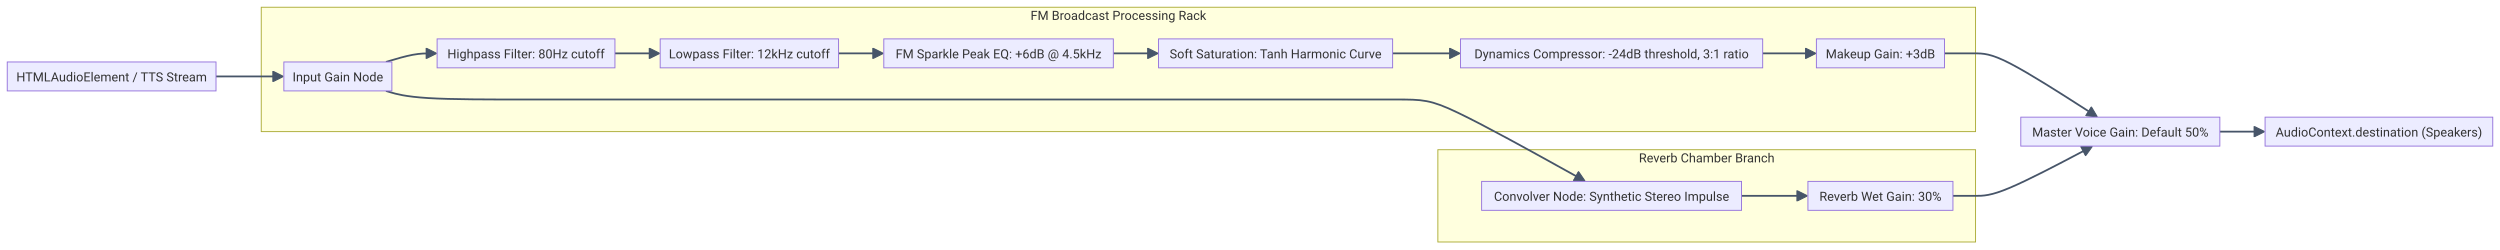
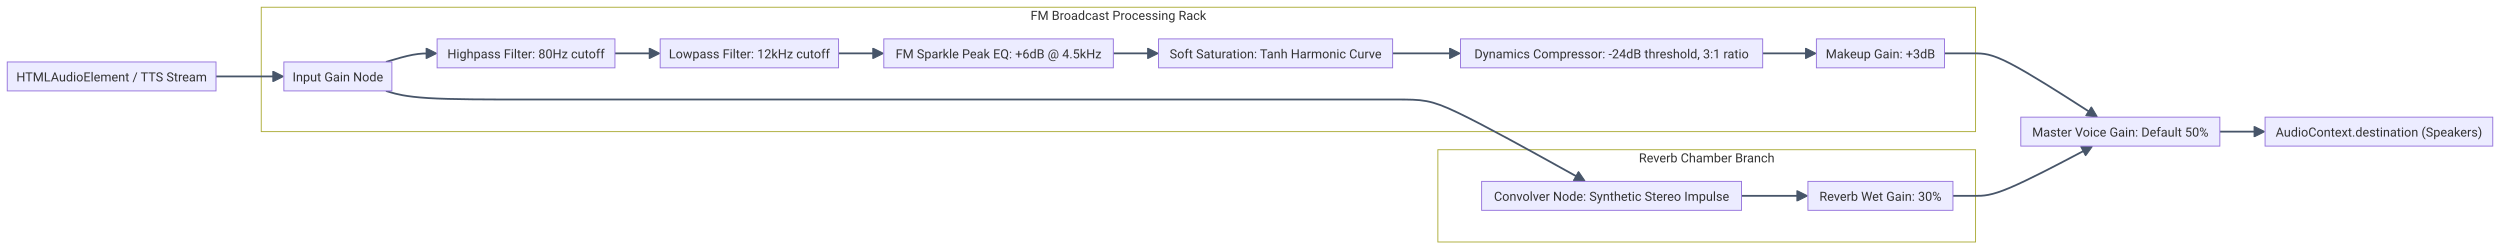
- <svg xmlns="http://www.w3.org/2000/svg" aria-roledescription="flowchart-v2" role="graphics-document document" viewBox="-8 -8 2763.531 275.5" height="275.5" width="2763.531" id="diag_3">
-   <style>#diag_3{font-family:-apple-system,BlinkMacSystemFont,"Segoe UI",Roboto,Helvetica,Arial,sans-serif;font-size:14px;fill:#333;}#diag_3 .error-icon{fill:#552222;}#diag_3 .error-text{fill:#552222;stroke:#552222;}#diag_3 .edge-thickness-normal{stroke-width:2px;}#diag_3 .edge-thickness-thick{stroke-width:3.5px;}#diag_3 .edge-pattern-solid{stroke-dasharray:0;}#diag_3 .edge-pattern-dashed{stroke-dasharray:3;}#diag_3 .edge-pattern-dotted{stroke-dasharray:2;}#diag_3 .marker{fill:#475569;stroke:#475569;}#diag_3 .marker.cross{stroke:#475569;}#diag_3 svg{font-family:-apple-system,BlinkMacSystemFont,"Segoe UI",Roboto,Helvetica,Arial,sans-serif;font-size:14px;}#diag_3 .label{font-family:-apple-system,BlinkMacSystemFont,"Segoe UI",Roboto,Helvetica,Arial,sans-serif;color:#333;}#diag_3 .cluster-label text{fill:#333;}#diag_3 .cluster-label span,#diag_3 p{color:#333;}#diag_3 .label text,#diag_3 span,#diag_3 p{fill:#333;color:#333;}#diag_3 .node rect,#diag_3 .node circle,#diag_3 .node ellipse,#diag_3 .node polygon,#diag_3 .node path{fill:#ECECFF;stroke:#9370DB;stroke-width:1px;}#diag_3 .flowchart-label text{text-anchor:middle;}#diag_3 .node .katex path{fill:#000;stroke:#000;stroke-width:1px;}#diag_3 .node .label{text-align:center;}#diag_3 .node.clickable{cursor:pointer;}#diag_3 .arrowheadPath{fill:#333333;}#diag_3 .edgePath .path{stroke:#475569;stroke-width:2.0px;}#diag_3 .flowchart-link{stroke:#475569;fill:none;}#diag_3 .edgeLabel{background-color:#e8e8e8;text-align:center;}#diag_3 .edgeLabel rect{opacity:0.5;background-color:#e8e8e8;fill:#e8e8e8;}#diag_3 .labelBkg{background-color:rgba(232, 232, 232, 0.5);}#diag_3 .cluster rect{fill:#ffffde;stroke:#aaaa33;stroke-width:1px;}#diag_3 .cluster text{fill:#333;}#diag_3 .cluster span,#diag_3 p{color:#333;}#diag_3 div.mermaidTooltip{position:absolute;text-align:center;max-width:200px;padding:2px;font-family:-apple-system,BlinkMacSystemFont,"Segoe UI",Roboto,Helvetica,Arial,sans-serif;font-size:12px;background:#ffffff;border:1px solid #aaaa33;border-radius:2px;pointer-events:none;z-index:100;}#diag_3 .flowchartTitleText{text-anchor:middle;font-size:18px;fill:#333;}#diag_3 :root{--mermaid-font-family:-apple-system,BlinkMacSystemFont,"Segoe UI",Roboto,Helvetica,Arial,sans-serif;}</style>
+ <svg xmlns="http://www.w3.org/2000/svg" aria-roledescription="flowchart-v2" role="graphics-document document" viewBox="-8 -8 2763.531 275.5" height="275.5" width="2763.531" id="diag_3" style="background: transparent;">
+   <style>#diag_3{font-family:-apple-system,BlinkMacSystemFont,"Segoe UI",Roboto,Helvetica,Arial,sans-serif;font-size:14px;fill:#333;}#diag_3 .error-icon{fill:#552222;}#diag_3 .error-text{fill:#552222;stroke:#552222;}#diag_3 .edge-thickness-normal{stroke-width:2px;}#diag_3 .edge-thickness-thick{stroke-width:3.5px;}#diag_3 .edge-pattern-solid{stroke-dasharray:0;}#diag_3 .edge-pattern-dashed{stroke-dasharray:3;}#diag_3 .edge-pattern-dotted{stroke-dasharray:2;}#diag_3 .marker{fill:#475569;stroke:#475569;}#diag_3 .marker.cross{stroke:#475569;}#diag_3 svg{font-family:-apple-system,BlinkMacSystemFont,"Segoe UI",Roboto,Helvetica,Arial,sans-serif;font-size:14px;}#diag_3 .label{font-family:-apple-system,BlinkMacSystemFont,"Segoe UI",Roboto,Helvetica,Arial,sans-serif;color:#333;}#diag_3 .cluster-label text{fill:#333;}#diag_3 .cluster-label span,#diag_3 p{color:#333;}#diag_3 .label text,#diag_3 span,#diag_3 p{fill:#333;color:#333;}#diag_3 .node rect,#diag_3 .node circle,#diag_3 .node ellipse,#diag_3 .node polygon,#diag_3 .node path{fill:#ECECFF;stroke:#9370DB;stroke-width:1px;}#diag_3 .flowchart-label text{text-anchor:middle;}#diag_3 .node .katex path{fill:#000;stroke:#000;stroke-width:1px;}#diag_3 .node .label{text-align:center;}#diag_3 .node.clickable{cursor:pointer;}#diag_3 .arrowheadPath{fill:#333333;}#diag_3 .edgePath .path{stroke:#475569;stroke-width:2.0px;}#diag_3 .flowchart-link{stroke:#475569;fill:none;}#diag_3 .edgeLabel{background-color:transparent;text-align:center;}#diag_3 .edgeLabel rect{opacity:0;fill:none;}#diag_3 .labelBkg{background-color:transparent;}#diag_3 .cluster rect{fill:none;stroke:#aaaa33;stroke-width:1px;}#diag_3 .cluster text{fill:#333;}#diag_3 .cluster span,#diag_3 p{color:#333;}#diag_3 div.mermaidTooltip{position:absolute;text-align:center;max-width:200px;padding:2px;font-family:-apple-system,BlinkMacSystemFont,"Segoe UI",Roboto,Helvetica,Arial,sans-serif;font-size:12px;background:#ffffff;border:1px solid #aaaa33;border-radius:2px;pointer-events:none;z-index:100;}#diag_3 .flowchartTitleText{text-anchor:middle;font-size:18px;fill:#333;}#diag_3 :root{--mermaid-font-family:-apple-system,BlinkMacSystemFont,"Segoe UI",Roboto,Helvetica,Arial,sans-serif;}</style>
  <g>
    <marker orient="auto" markerHeight="12" markerWidth="12" markerUnits="userSpaceOnUse" refY="5" refX="6" viewBox="0 0 10 10" class="marker flowchart" id="diag_3_flowchart-pointEnd">
      <path style="stroke-width: 1; stroke-dasharray: 1, 0;" class="arrowMarkerPath" d="M 0 0 L 10 5 L 0 10 z" />
    </marker>
    <marker orient="auto" markerHeight="12" markerWidth="12" markerUnits="userSpaceOnUse" refY="5" refX="4.5" viewBox="0 0 10 10" class="marker flowchart" id="diag_3_flowchart-pointStart">
      <path style="stroke-width: 1; stroke-dasharray: 1, 0;" class="arrowMarkerPath" d="M 0 5 L 10 10 L 10 0 z" />
    </marker>
    <marker orient="auto" markerHeight="11" markerWidth="11" markerUnits="userSpaceOnUse" refY="5" refX="11" viewBox="0 0 10 10" class="marker flowchart" id="diag_3_flowchart-circleEnd">
      <circle style="stroke-width: 1; stroke-dasharray: 1, 0;" class="arrowMarkerPath" r="5" cy="5" cx="5" />
    </marker>
    <marker orient="auto" markerHeight="11" markerWidth="11" markerUnits="userSpaceOnUse" refY="5" refX="-1" viewBox="0 0 10 10" class="marker flowchart" id="diag_3_flowchart-circleStart">
      <circle style="stroke-width: 1; stroke-dasharray: 1, 0;" class="arrowMarkerPath" r="5" cy="5" cx="5" />
    </marker>
    <marker orient="auto" markerHeight="11" markerWidth="11" markerUnits="userSpaceOnUse" refY="5.2" refX="12" viewBox="0 0 11 11" class="marker cross flowchart" id="diag_3_flowchart-crossEnd">
      <path style="stroke-width: 2; stroke-dasharray: 1, 0;" class="arrowMarkerPath" d="M 1,1 l 9,9 M 10,1 l -9,9" />
    </marker>
    <marker orient="auto" markerHeight="11" markerWidth="11" markerUnits="userSpaceOnUse" refY="5.2" refX="-1" viewBox="0 0 11 11" class="marker cross flowchart" id="diag_3_flowchart-crossStart">
      <path style="stroke-width: 2; stroke-dasharray: 1, 0;" class="arrowMarkerPath" d="M 1,1 l 9,9 M 10,1 l -9,9" />
    </marker>
    <g class="root">
      <g class="clusters">
        <g id="ReverbBranch" class="cluster default flowchart-label">
          <rect height="102" width="594.375" y="157.5" x="1581.438" ry="0" rx="0" style="" />
          <g transform="translate(1878.625, 157.5)" class="cluster-label">
            <text style="">
              <tspan class="row" x="0" dy="1em" xml:space="preserve">Reverb Chamber Branch</tspan>
            </text>
          </g>
        </g>
        <g id="VoiceProcessingRack" class="cluster default flowchart-label">
          <rect height="137.5" width="1895.031" y="0" x="280.781" ry="0" rx="0" style="" />
          <g transform="translate(1228.297, 0)" class="cluster-label">
            <text style="">
              <tspan class="row" x="0" dy="1em" xml:space="preserve">FM Broadcast Processing Rack</tspan>
            </text>
          </g>
        </g>
      </g>
      <g class="edgePaths">
        <path marker-end="url(#diag_3_flowchart-pointEnd)" style="fill:none;" class="edge-thickness-normal edge-pattern-solid flowchart-link LS-DJAudio LE-InputGain" id="L-DJAudio-InputGain-0" d="M230.781,76.5L234.948,76.5C239.115,76.5,247.448,76.5,255.781,76.5C264.115,76.5,272.448,76.5,279.898,76.5C287.348,76.5,293.915,76.5,297.198,76.5L300.481,76.5" />
        <path marker-end="url(#diag_3_flowchart-pointEnd)" style="fill:none;" class="edge-thickness-normal edge-pattern-solid flowchart-link LS-InputGain LE-Highpass" id="L-InputGain-Highpass-0" d="M418.631,60.5L423.891,58.917C429.15,57.333,439.669,54.167,448.211,52.583C456.754,51,463.321,51,466.604,51L469.888,51" />
        <path marker-end="url(#diag_3_flowchart-pointEnd)" style="fill:none;" class="edge-thickness-normal edge-pattern-solid flowchart-link LS-Highpass LE-Lowpass" id="L-Highpass-Lowpass-0" d="M671.766,51L675.932,51C680.099,51,688.432,51,695.882,51C703.332,51,709.899,51,713.182,51L716.466,51" />
        <path marker-end="url(#diag_3_flowchart-pointEnd)" style="fill:none;" class="edge-thickness-normal edge-pattern-solid flowchart-link LS-Lowpass LE-Sparkle" id="L-Lowpass-Sparkle-0" d="M918.969,51L923.135,51C927.302,51,935.635,51,943.085,51C950.535,51,957.102,51,960.385,51L963.669,51" />
        <path marker-end="url(#diag_3_flowchart-pointEnd)" style="fill:none;" class="edge-thickness-normal edge-pattern-solid flowchart-link LS-Sparkle LE-WaveShaper" id="L-Sparkle-WaveShaper-0" d="M1222.688,51L1226.854,51C1231.021,51,1239.354,51,1246.804,51C1254.254,51,1260.821,51,1264.104,51L1267.388,51" />
        <path marker-end="url(#diag_3_flowchart-pointEnd)" style="fill:none;" class="edge-thickness-normal edge-pattern-solid flowchart-link LS-WaveShaper LE-Compressor" id="L-WaveShaper-Compressor-0" d="M1531.438,51L1535.604,51C1539.771,51,1548.104,51,1556.438,51C1564.771,51,1573.104,51,1580.554,51C1588.004,51,1594.571,51,1597.854,51L1601.138,51" />
        <path marker-end="url(#diag_3_flowchart-pointEnd)" style="fill:none;" class="edge-thickness-normal edge-pattern-solid flowchart-link LS-Compressor LE-MakeupGain" id="L-Compressor-MakeupGain-0" d="M1940.5,51L1944.667,51C1948.833,51,1957.167,51,1966.175,51C1975.184,51,1984.868,51,1989.71,51L1994.552,51" />
        <path marker-end="url(#diag_3_flowchart-pointEnd)" style="fill:none;" class="edge-thickness-normal edge-pattern-solid flowchart-link LS-InputGain LE-Convolver" id="L-InputGain-Convolver-0" d="M418.631,92.5L423.891,94.083C429.15,95.667,439.669,98.833,465.476,100.417C491.284,102,532.38,102,573.477,102C614.573,102,655.669,102,696.818,102C737.966,102,779.167,102,820.367,102C861.568,102,902.768,102,948.678,102C994.589,102,1045.208,102,1095.828,102C1146.448,102,1197.068,102,1248.107,102C1299.146,102,1350.604,102,1402.063,102C1453.521,102,1504.979,102,1534.875,102C1564.771,102,1573.104,102,1603.695,116.655C1634.286,131.31,1687.135,160.62,1713.56,175.275L1739.984,189.929" />
        <path marker-end="url(#diag_3_flowchart-pointEnd)" style="fill:none;" class="edge-thickness-normal edge-pattern-solid flowchart-link LS-Convolver LE-WetGain" id="L-Convolver-WetGain-0" d="M1917.125,208.5L1925.188,208.5C1933.25,208.5,1949.375,208.5,1960.721,208.5C1972.067,208.5,1978.633,208.5,1981.917,208.5L1985.2,208.5" />
        <path marker-end="url(#diag_3_flowchart-pointEnd)" style="fill:none;" class="edge-thickness-normal edge-pattern-solid flowchart-link LS-MakeupGain LE-MasterGain" id="L-MakeupGain-MasterGain-0" d="M2141.461,51L2147.186,51C2152.911,51,2164.362,51,2174.254,51C2184.146,51,2192.479,51,2214.242,62.273C2236.005,73.547,2271.198,96.094,2288.795,107.367L2306.391,118.641" />
        <path marker-end="url(#diag_3_flowchart-pointEnd)" style="fill:none;" class="edge-thickness-normal edge-pattern-solid flowchart-link LS-WetGain LE-MasterGain" id="L-WetGain-MasterGain-0" d="M2150.813,208.5L2154.979,208.5C2159.146,208.5,2167.479,208.5,2175.813,208.5C2184.146,208.5,2192.479,208.5,2213.296,199.744C2234.112,190.989,2267.412,173.478,2284.061,164.722L2300.711,155.967" />
        <path marker-end="url(#diag_3_flowchart-pointEnd)" style="fill:none;" class="edge-thickness-normal edge-pattern-solid flowchart-link LS-MasterGain LE-Destination" id="L-MasterGain-Destination-0" d="M2445.844,137.5L2450.01,137.5C2454.177,137.5,2462.51,137.5,2469.96,137.5C2477.41,137.5,2483.977,137.5,2487.26,137.5L2490.544,137.5" />
      </g>
      <g class="edgeLabels">
        <g class="edgeLabel">
          <g transform="translate(0, 0)" class="label">
            <rect height="0" width="0" ry="0" rx="0" />
            <text style="">
              <tspan class="row" x="0" dy="1em" xml:space="preserve" />
            </text>
          </g>
        </g>
        <g class="edgeLabel">
          <g transform="translate(0, 0)" class="label">
            <rect height="0" width="0" ry="0" rx="0" />
            <text style="">
              <tspan class="row" x="0" dy="1em" xml:space="preserve" />
            </text>
          </g>
        </g>
        <g class="edgeLabel">
          <g transform="translate(0, 0)" class="label">
            <rect height="0" width="0" ry="0" rx="0" />
            <text style="">
              <tspan class="row" x="0" dy="1em" xml:space="preserve" />
            </text>
          </g>
        </g>
        <g class="edgeLabel">
          <g transform="translate(0, 0)" class="label">
            <rect height="0" width="0" ry="0" rx="0" />
            <text style="">
              <tspan class="row" x="0" dy="1em" xml:space="preserve" />
            </text>
          </g>
        </g>
        <g class="edgeLabel">
          <g transform="translate(0, 0)" class="label">
            <rect height="0" width="0" ry="0" rx="0" />
            <text style="">
              <tspan class="row" x="0" dy="1em" xml:space="preserve" />
            </text>
          </g>
        </g>
        <g class="edgeLabel">
          <g transform="translate(0, 0)" class="label">
            <rect height="0" width="0" ry="0" rx="0" />
            <text style="">
              <tspan class="row" x="0" dy="1em" xml:space="preserve" />
            </text>
          </g>
        </g>
        <g class="edgeLabel">
          <g transform="translate(0, 0)" class="label">
            <rect height="0" width="0" ry="0" rx="0" />
            <text style="">
              <tspan class="row" x="0" dy="1em" xml:space="preserve" />
            </text>
          </g>
        </g>
        <g class="edgeLabel">
          <g transform="translate(0, 0)" class="label">
            <rect height="0" width="0" ry="0" rx="0" />
            <text style="">
              <tspan class="row" x="0" dy="1em" xml:space="preserve" />
            </text>
          </g>
        </g>
        <g class="edgeLabel">
          <g transform="translate(0, 0)" class="label">
            <rect height="0" width="0" ry="0" rx="0" />
            <text style="">
              <tspan class="row" x="0" dy="1em" xml:space="preserve" />
            </text>
          </g>
        </g>
        <g class="edgeLabel">
          <g transform="translate(0, 0)" class="label">
            <rect height="0" width="0" ry="0" rx="0" />
            <text style="">
              <tspan class="row" x="0" dy="1em" xml:space="preserve" />
            </text>
          </g>
        </g>
        <g class="edgeLabel">
          <g transform="translate(0, 0)" class="label">
            <rect height="0" width="0" ry="0" rx="0" />
            <text style="">
              <tspan class="row" x="0" dy="1em" xml:space="preserve" />
            </text>
          </g>
        </g>
        <g class="edgeLabel">
          <g transform="translate(0, 0)" class="label">
            <rect height="0" width="0" ry="0" rx="0" />
            <text style="">
              <tspan class="row" x="0" dy="1em" xml:space="preserve" />
            </text>
          </g>
        </g>
      </g>
      <g class="nodes">
        <g transform="translate(1773.469, 208.5)" data-id="Convolver" data-node="true" id="flowchart-Convolver-200" class="node default default flowchart-label">
          <rect height="32" width="287.312" y="-16" x="-143.656" ry="0" rx="0" style="" class="basic label-container" />
          <g transform="translate(0, -8.5)" style="" class="label">
            <rect />
            <text style="">
              <tspan class="row" x="0" dy="1em" xml:space="preserve">Convolver Node: Synthetic Stereo Impulse</tspan>
            </text>
          </g>
        </g>
        <g transform="translate(2070.656, 208.5)" data-id="WetGain" data-node="true" id="flowchart-WetGain-202" class="node default default flowchart-label">
          <rect height="32" width="160.312" y="-16" x="-80.156" ry="0" rx="0" style="" class="basic label-container" />
          <g transform="translate(0, -8.5)" style="" class="label">
            <rect />
            <text style="">
              <tspan class="row" x="0" dy="1em" xml:space="preserve">Reverb Wet Gain: 30%</tspan>
            </text>
          </g>
        </g>
        <g transform="translate(573.4766, 51)" data-id="Highpass" data-node="true" id="flowchart-Highpass-188" class="node default default flowchart-label">
          <rect height="32" width="196.578" y="-16" x="-98.289" ry="0" rx="0" style="" class="basic label-container" />
          <g transform="translate(0, -8.5)" style="" class="label">
            <rect />
            <text style="">
              <tspan class="row" x="0" dy="1em" xml:space="preserve">Highpass Filter: 80Hz cutoff</tspan>
            </text>
          </g>
        </g>
        <g transform="translate(365.4844, 76.5)" data-id="InputGain" data-node="true" id="flowchart-InputGain-186" class="node default default flowchart-label">
          <rect height="32" width="119.406" y="-16" x="-59.703" ry="0" rx="0" style="" class="basic label-container" />
          <g transform="translate(0, -8.5)" style="" class="label">
            <rect />
            <text style="">
              <tspan class="row" x="0" dy="1em" xml:space="preserve">Input Gain Node</tspan>
            </text>
          </g>
        </g>
        <g transform="translate(820.3672, 51)" data-id="Lowpass" data-node="true" id="flowchart-Lowpass-190" class="node default default flowchart-label">
          <rect height="32" width="197.203" y="-16" x="-98.602" ry="0" rx="0" style="" class="basic label-container" />
          <g transform="translate(0, -8.5)" style="" class="label">
            <rect />
            <text style="">
              <tspan class="row" x="0" dy="1em" xml:space="preserve">Lowpass Filter: 12kHz cutoff</tspan>
            </text>
          </g>
        </g>
        <g transform="translate(1095.828, 51)" data-id="Sparkle" data-node="true" id="flowchart-Sparkle-192" class="node default default flowchart-label">
          <rect height="32" width="253.719" y="-16" x="-126.859" ry="0" rx="0" style="" class="basic label-container" />
          <g transform="translate(0, -8.5)" style="" class="label">
            <rect />
            <text style="">
              <tspan class="row" x="0" dy="1em" xml:space="preserve">FM Sparkle Peak EQ: +6dB @ 4.5kHz</tspan>
            </text>
          </g>
        </g>
        <g transform="translate(1402.062, 51)" data-id="WaveShaper" data-node="true" id="flowchart-WaveShaper-194" class="node default default flowchart-label">
          <rect height="32" width="258.75" y="-16" x="-129.375" ry="0" rx="0" style="" class="basic label-container" />
          <g transform="translate(0, -8.5)" style="" class="label">
            <rect />
            <text style="">
              <tspan class="row" x="0" dy="1em" xml:space="preserve">Soft Saturation: Tanh Harmonic Curve</tspan>
            </text>
          </g>
        </g>
        <g transform="translate(1773.469, 51)" data-id="Compressor" data-node="true" id="flowchart-Compressor-196" class="node default default flowchart-label">
          <rect height="32" width="334.062" y="-16" x="-167.031" ry="0" rx="0" style="" class="basic label-container" />
          <g transform="translate(0, -8.5)" style="" class="label">
            <rect />
            <text style="">
              <tspan class="row" x="0" dy="1em" xml:space="preserve">Dynamics Compressor: -24dB threshold, 3:1 ratio</tspan>
            </text>
          </g>
        </g>
        <g transform="translate(2070.656, 51)" data-id="MakeupGain" data-node="true" id="flowchart-MakeupGain-198" class="node default default flowchart-label">
          <rect height="32" width="141.609" y="-16" x="-70.805" ry="0" rx="0" style="" class="basic label-container" />
          <g transform="translate(0, -8.5)" style="" class="label">
            <rect />
            <text style="">
              <tspan class="row" x="0" dy="1em" xml:space="preserve">Makeup Gain: +3dB</tspan>
            </text>
          </g>
        </g>
        <g transform="translate(115.3906, 76.5)" data-id="DJAudio" data-node="true" id="flowchart-DJAudio-185" class="node default default flowchart-label">
          <rect height="32" width="230.781" y="-16" x="-115.391" ry="0" rx="0" style="" class="basic label-container" />
          <g transform="translate(0, -8.5)" style="" class="label">
            <rect />
            <text style="">
              <tspan class="row" x="0" dy="1em" xml:space="preserve">HTMLAudioElement / TTS Stream</tspan>
            </text>
          </g>
        </g>
        <g transform="translate(2335.828, 137.5)" data-id="MasterGain" data-node="true" id="flowchart-MasterGain-204" class="node default default flowchart-label">
          <rect height="32" width="220.031" y="-16" x="-110.016" ry="0" rx="0" style="" class="basic label-container" />
          <g transform="translate(0, -8.5)" style="" class="label">
            <rect />
            <text style="">
              <tspan class="row" x="0" dy="1em" xml:space="preserve">Master Voice Gain: Default 50%</tspan>
            </text>
          </g>
        </g>
        <g transform="translate(2621.688, 137.5)" data-id="Destination" data-node="true" id="flowchart-Destination-208" class="node default default flowchart-label">
          <rect height="32" width="251.688" y="-16" x="-125.844" ry="0" rx="0" style="" class="basic label-container" />
          <g transform="translate(0, -8.5)" style="" class="label">
            <rect />
            <text style="">
              <tspan class="row" x="0" dy="1em" xml:space="preserve">AudioContext.destination (Speakers)</tspan>
            </text>
          </g>
        </g>
      </g>
    </g>
  </g>
</svg>
